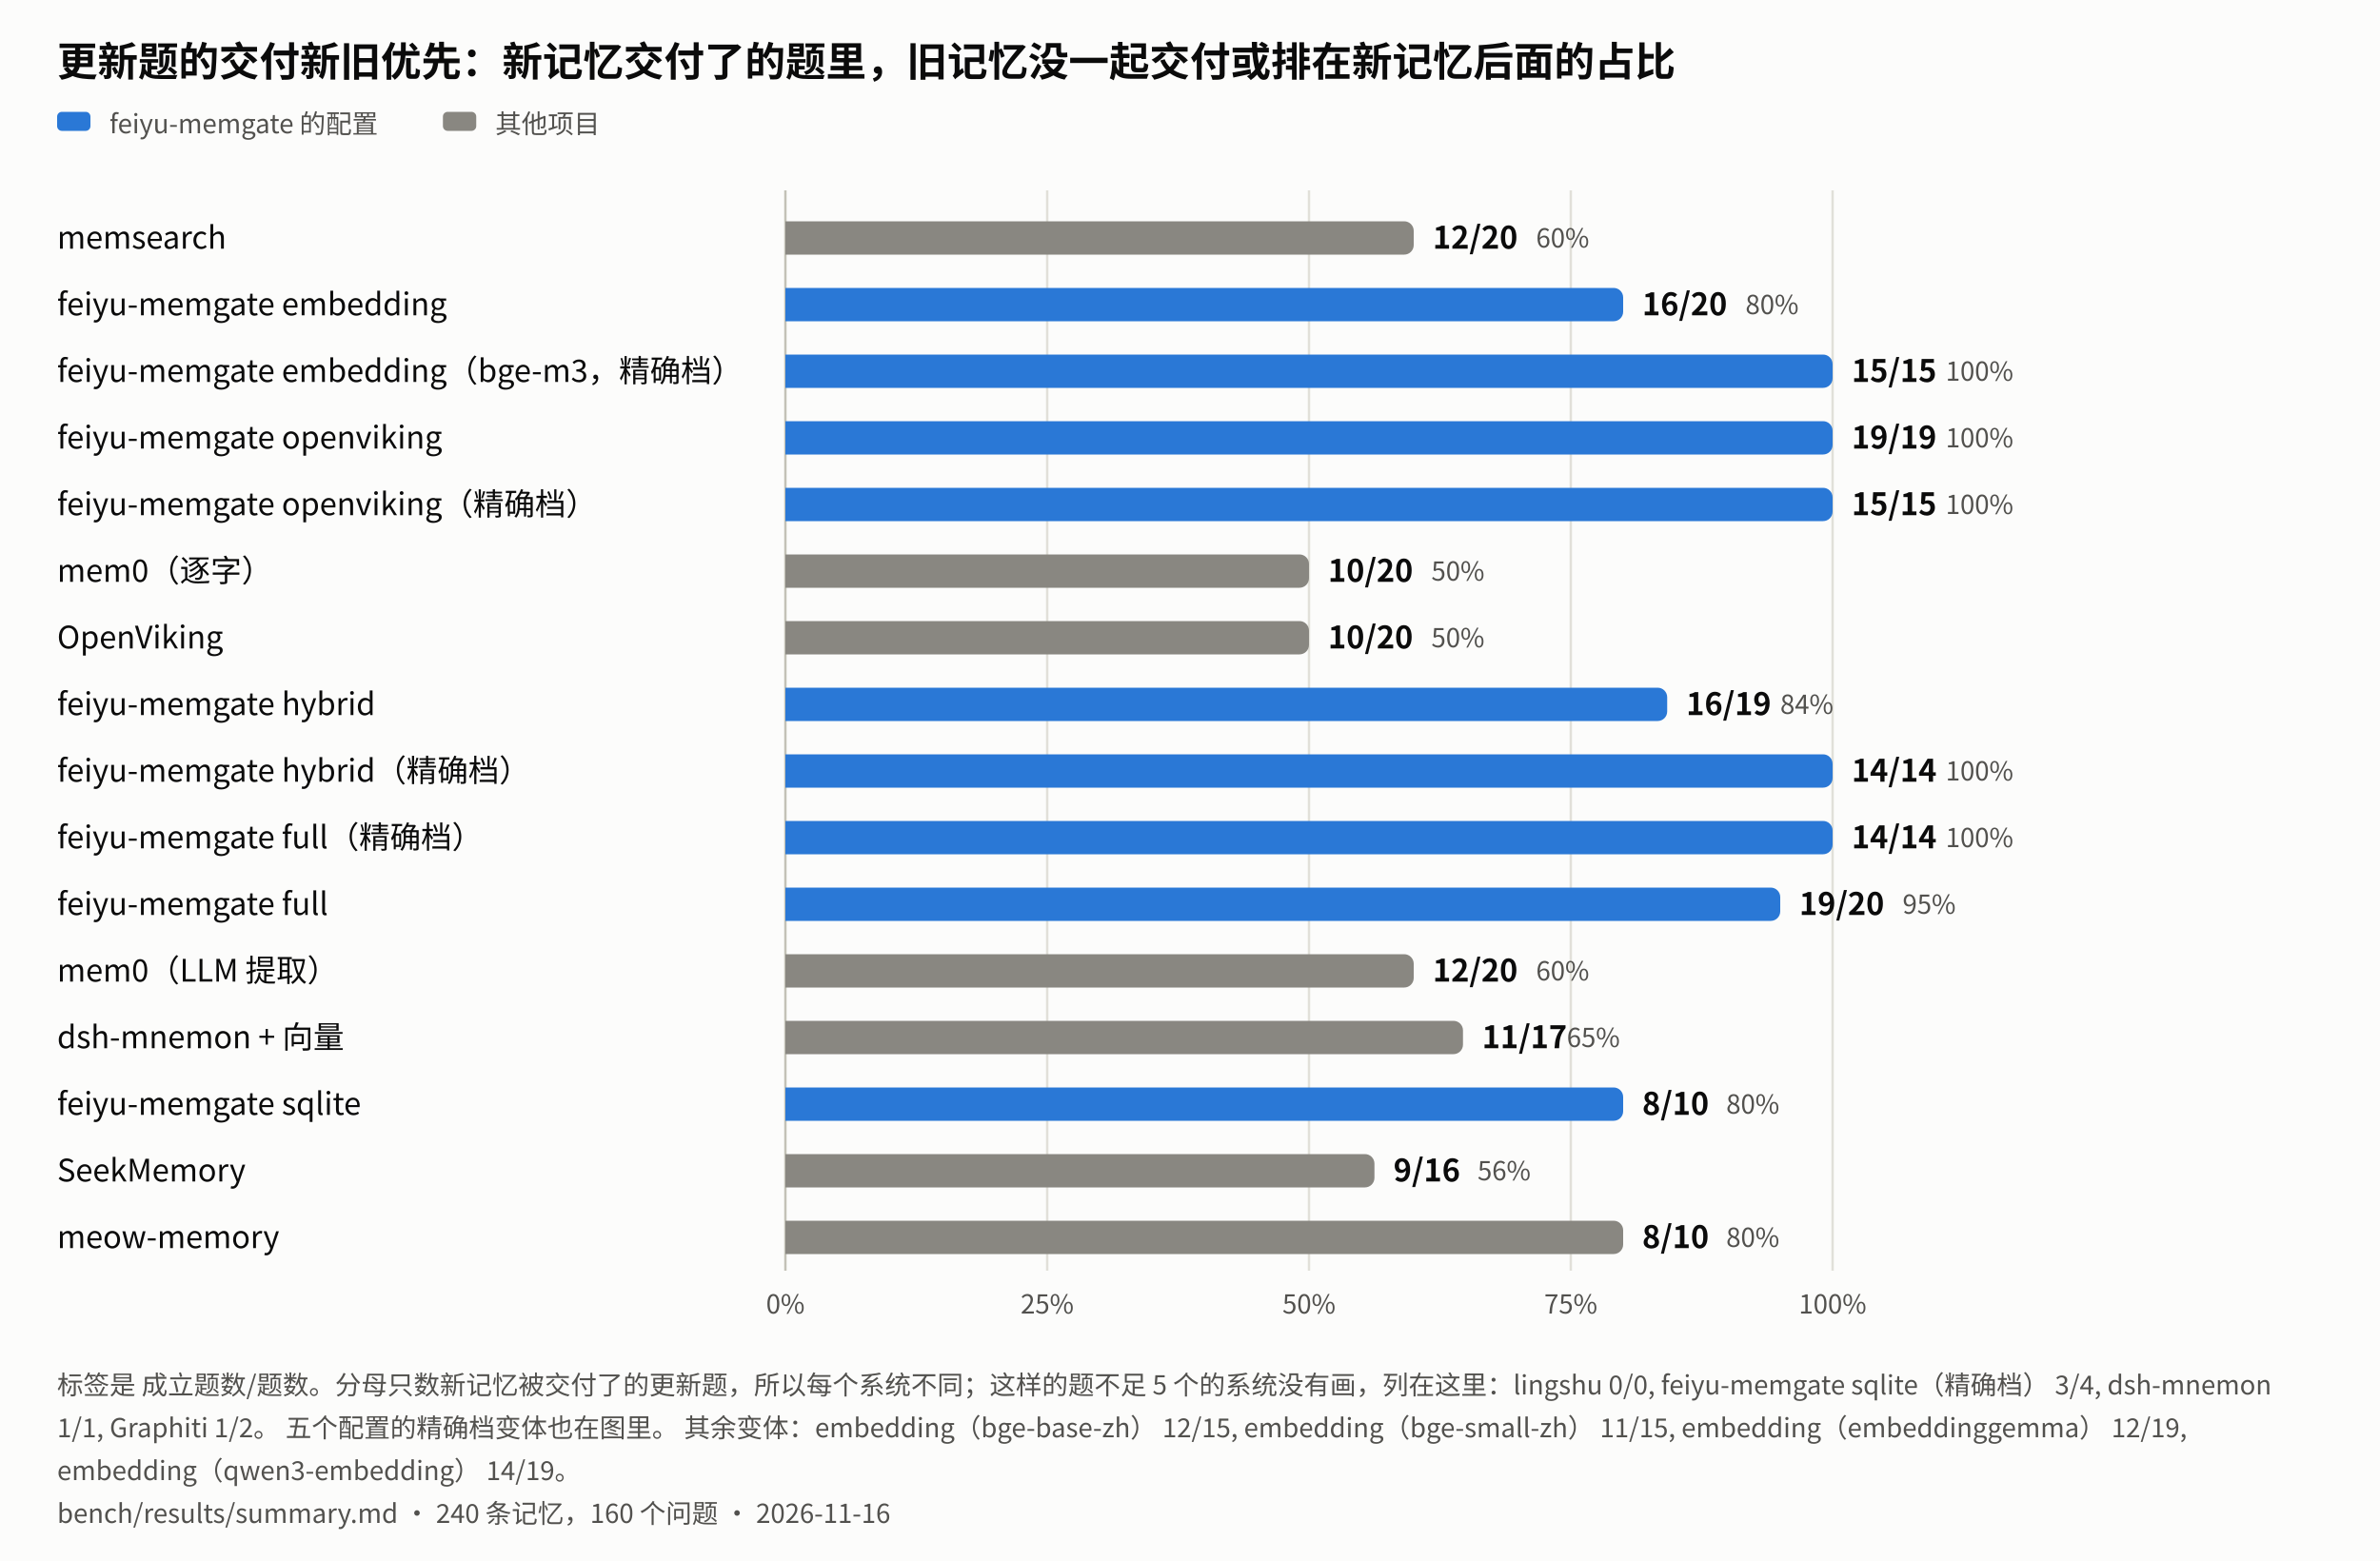
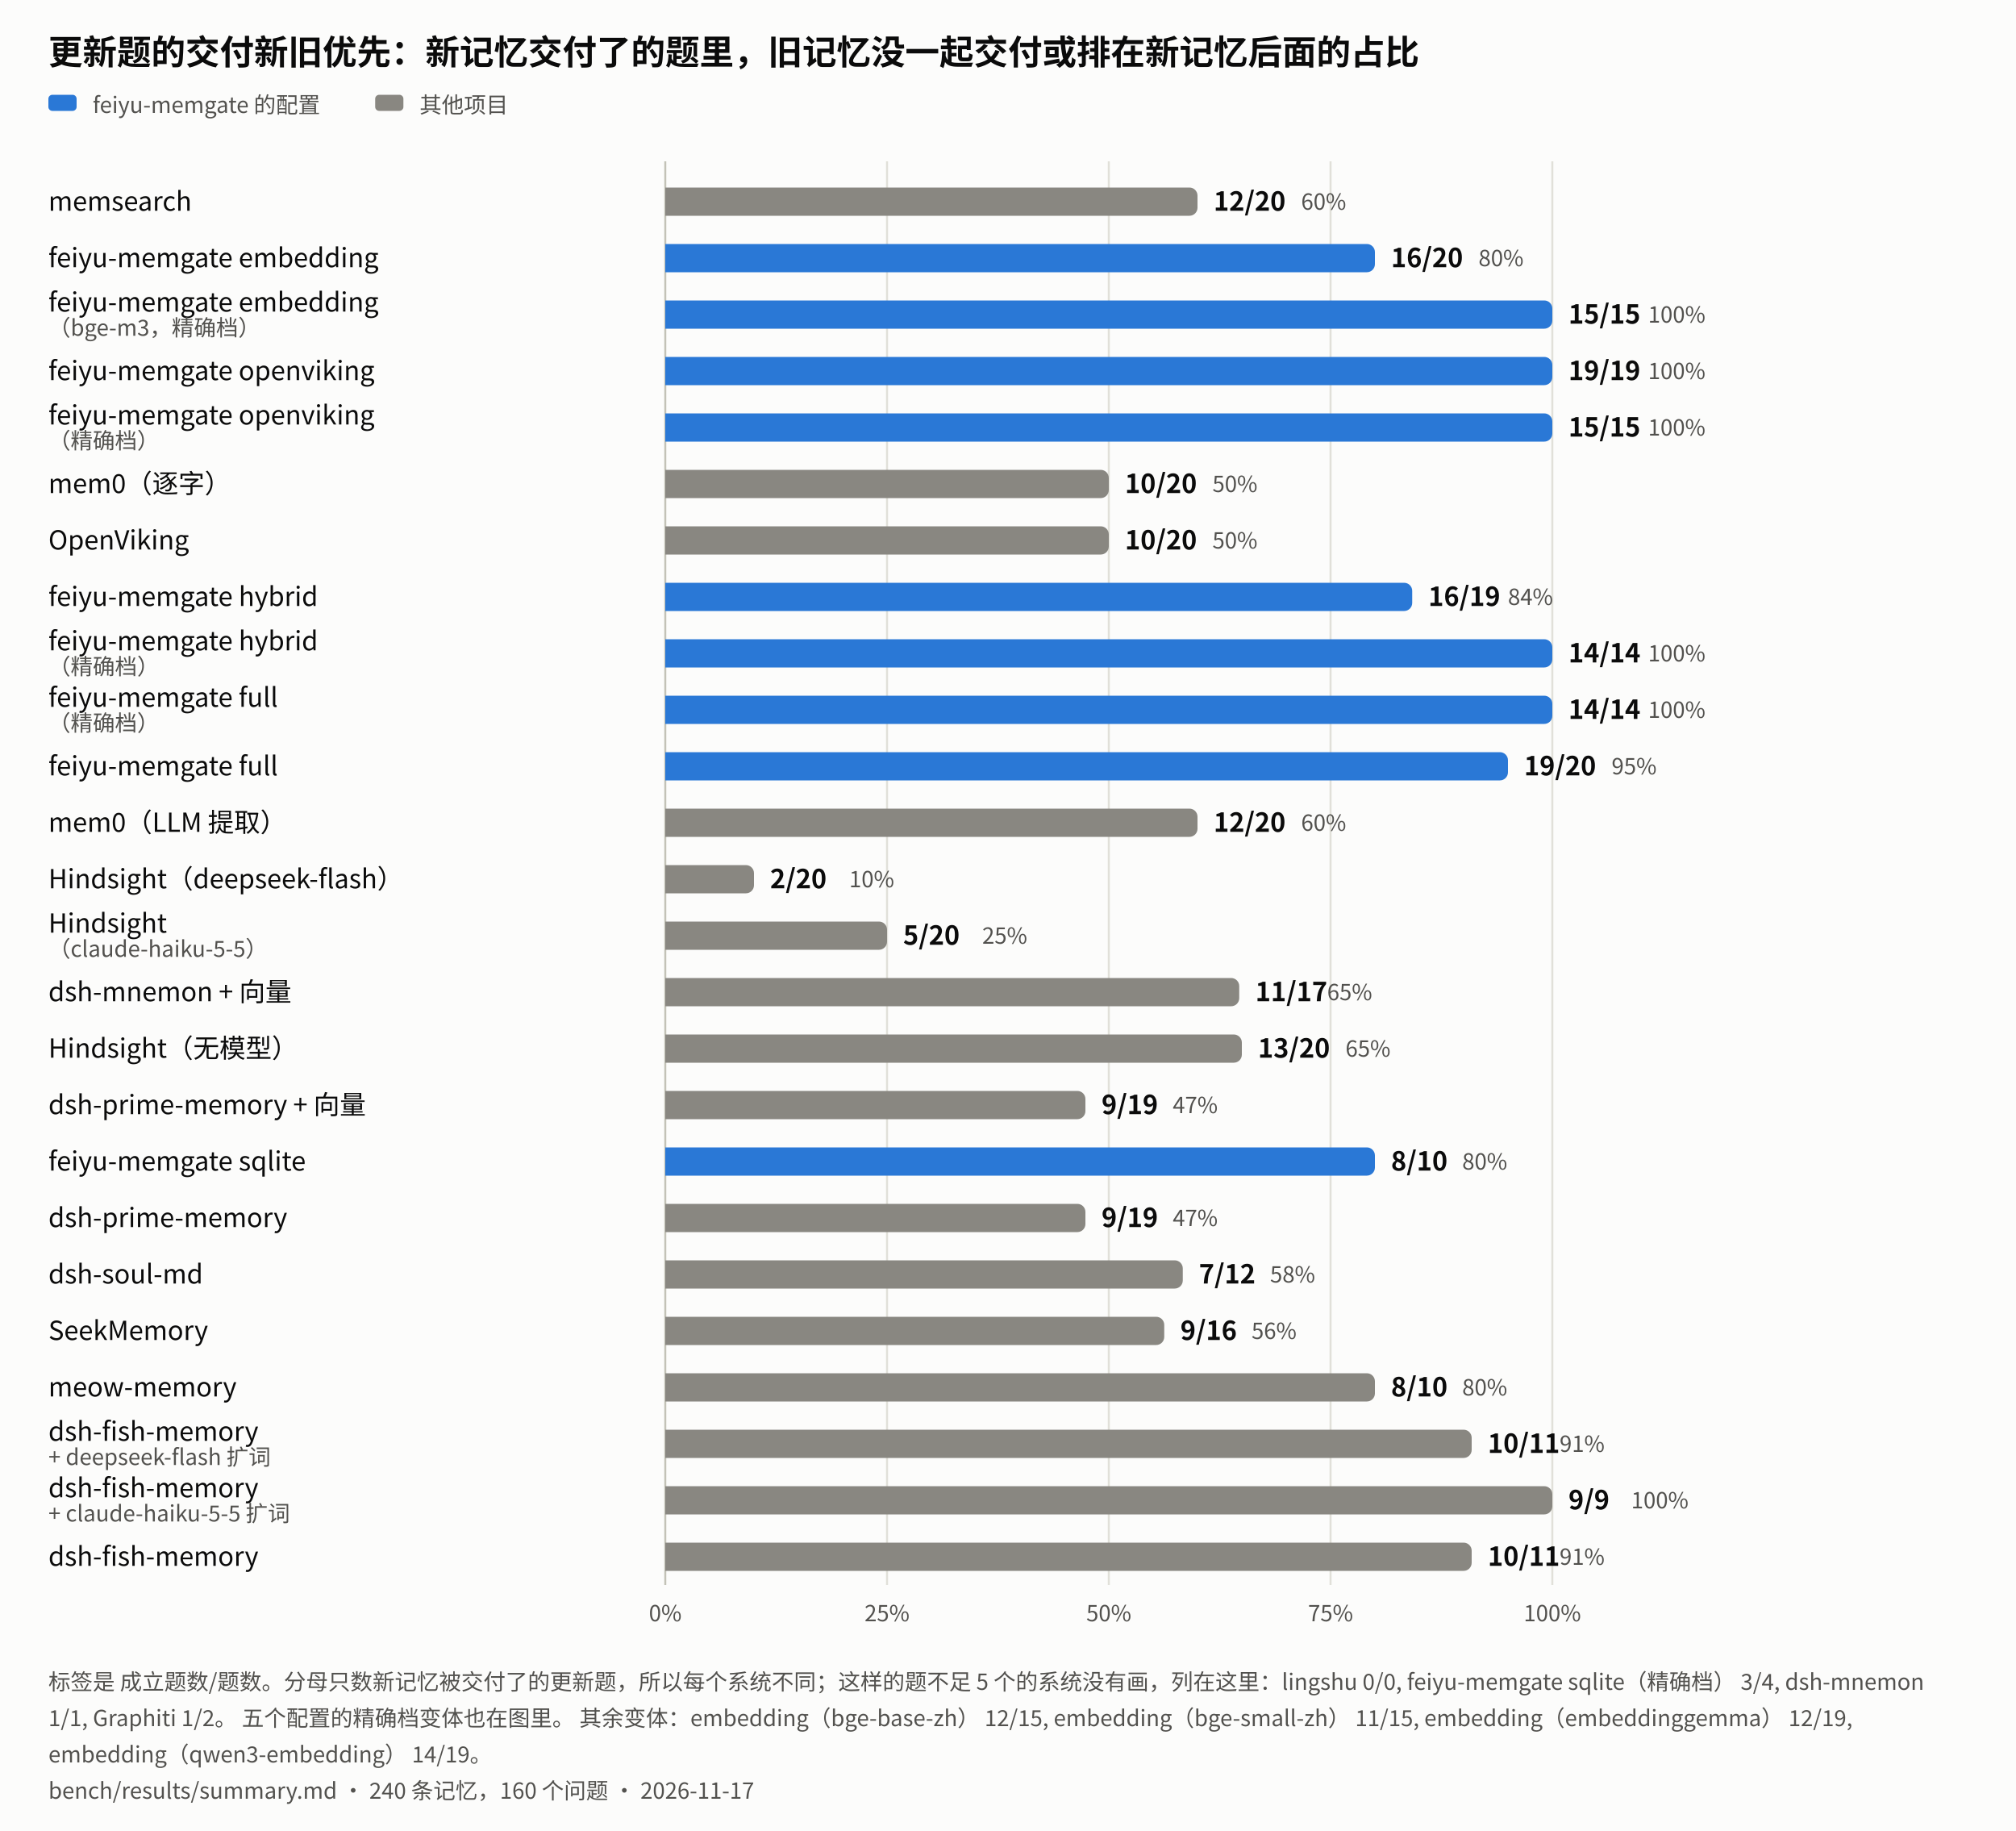
- <svg xmlns="http://www.w3.org/2000/svg" width="1000" height="656" viewBox="0 0 1000 656" role="img" lang="zh">
+ <svg xmlns="http://www.w3.org/2000/svg" width="1000" height="908" viewBox="0 0 1000 908" role="img" lang="zh">
  <style>text{font-family:-apple-system, "Segoe UI", "Microsoft YaHei", "PingFang SC", "Noto Sans CJK SC", "Helvetica Neue", Arial, sans-serif;fill:#52514e;font-size:13px}.t{font-size:17px;font-weight:600;fill:#0b0b0b}.l{font-size:13px;fill:#0b0b0b}.lb{font-size:13px;font-weight:600;fill:#0b0b0b}.s{font-size:11px;fill:#52514e}.grid{stroke:#e1e0d9;stroke-width:1;fill:none}.axis{stroke:#c3c2b7;stroke-width:1;fill:none}.tick{stroke:#0b0b0b;stroke-width:2;fill:none}.lead{stroke-width:1;fill:none}.fa{fill:#2a78d6}.fo{fill:#898781}.tint{fill:#898781;fill-opacity:0.35}</style>
-   <rect width="1000" height="656" fill="#fcfcfb" />
+   <rect width="1000" height="908" fill="#fcfcfb" />
  <text x="24.0" y="32.0" class="t">更新题的交付新旧优先：新记忆交付了的题里，旧记忆没一起交付或排在新记忆后面的占比</text>
  <rect x="24.0" y="47.0" width="14" height="8" rx="2" class="fa" />
  <text x="46.0" y="56.0" class="s">feiyu-memgate 的配置</text>
  <rect x="186.1" y="47.0" width="14" height="8" rx="2" class="fo" />
  <text x="208.1" y="56.0" class="s">其他项目</text>
-   <line x1="330.0" y1="80.0" x2="330.0" y2="534.0" class="axis" />
-   <text x="330.0" y="552.0" class="s" text-anchor="middle">0%</text>
-   <line x1="440.0" y1="80.0" x2="440.0" y2="534.0" class="grid" />
-   <text x="440.0" y="552.0" class="s" text-anchor="middle">25%</text>
-   <line x1="550.0" y1="80.0" x2="550.0" y2="534.0" class="grid" />
-   <text x="550.0" y="552.0" class="s" text-anchor="middle">50%</text>
-   <line x1="660.0" y1="80.0" x2="660.0" y2="534.0" class="grid" />
-   <text x="660.0" y="552.0" class="s" text-anchor="middle">75%</text>
-   <line x1="770.0" y1="80.0" x2="770.0" y2="534.0" class="grid" />
-   <text x="770.0" y="552.0" class="s" text-anchor="middle">100%</text>
+   <line x1="330.0" y1="80.0" x2="330.0" y2="786.0" class="axis" />
+   <text x="330.0" y="804.0" class="s" text-anchor="middle">0%</text>
+   <line x1="440.0" y1="80.0" x2="440.0" y2="786.0" class="grid" />
+   <text x="440.0" y="804.0" class="s" text-anchor="middle">25%</text>
+   <line x1="550.0" y1="80.0" x2="550.0" y2="786.0" class="grid" />
+   <text x="550.0" y="804.0" class="s" text-anchor="middle">50%</text>
+   <line x1="660.0" y1="80.0" x2="660.0" y2="786.0" class="grid" />
+   <text x="660.0" y="804.0" class="s" text-anchor="middle">75%</text>
+   <line x1="770.0" y1="80.0" x2="770.0" y2="786.0" class="grid" />
+   <text x="770.0" y="804.0" class="s" text-anchor="middle">100%</text>
  <text x="24.0" y="104.5" class="l">memsearch</text>
  <path d="M330.0,93.0 H590.0 A4.0,4.0 0 0 1 594.0,97.0 V103.0 A4.0,4.0 0 0 1 590.0,107.0 H330.0 Z" fill="#898781" />
  <text x="602.0" y="104.5" class="lb">12/20</text>
  <text x="645.4" y="104.0" class="s">60%</text>
  <text x="24.0" y="132.5" class="l">feiyu-memgate embedding</text>
  <path d="M330.0,121.0 H678.0 A4.0,4.0 0 0 1 682.0,125.0 V131.0 A4.0,4.0 0 0 1 678.0,135.0 H330.0 Z" fill="#2a78d6" />
  <text x="690.0" y="132.5" class="lb">16/20</text>
  <text x="733.4" y="132.0" class="s">80%</text>
-   <text x="24.0" y="160.5" class="l">feiyu-memgate embedding（bge-m3，精确档）</text>
+   <text x="24.0" y="154.5" class="l">feiyu-memgate embedding</text>
+   <text x="24.0" y="166.5" class="s">（bge-m3，精确档）</text>
  <path d="M330.0,149.0 H766.0 A4.0,4.0 0 0 1 770.0,153.0 V159.0 A4.0,4.0 0 0 1 766.0,163.0 H330.0 Z" fill="#2a78d6" />
  <text x="778.0" y="160.5" class="lb">15/15</text>
  <text x="817.5" y="160.0" class="s">100%</text>
  <text x="24.0" y="188.5" class="l">feiyu-memgate openviking</text>
  <path d="M330.0,177.0 H766.0 A4.0,4.0 0 0 1 770.0,181.0 V187.0 A4.0,4.0 0 0 1 766.0,191.0 H330.0 Z" fill="#2a78d6" />
  <text x="778.0" y="188.5" class="lb">19/19</text>
  <text x="817.5" y="188.0" class="s">100%</text>
-   <text x="24.0" y="216.5" class="l">feiyu-memgate openviking（精确档）</text>
+   <text x="24.0" y="210.5" class="l">feiyu-memgate openviking</text>
+   <text x="24.0" y="222.5" class="s">（精确档）</text>
  <path d="M330.0,205.0 H766.0 A4.0,4.0 0 0 1 770.0,209.0 V215.0 A4.0,4.0 0 0 1 766.0,219.0 H330.0 Z" fill="#2a78d6" />
  <text x="778.0" y="216.5" class="lb">15/15</text>
  <text x="817.5" y="216.0" class="s">100%</text>
  <text x="24.0" y="244.5" class="l">mem0（逐字）</text>
  <path d="M330.0,233.0 H546.0 A4.0,4.0 0 0 1 550.0,237.0 V243.0 A4.0,4.0 0 0 1 546.0,247.0 H330.0 Z" fill="#898781" />
  <text x="558.0" y="244.5" class="lb">10/20</text>
  <text x="601.4" y="244.0" class="s">50%</text>
  <text x="24.0" y="272.5" class="l">OpenViking</text>
  <path d="M330.0,261.0 H546.0 A4.0,4.0 0 0 1 550.0,265.0 V271.0 A4.0,4.0 0 0 1 546.0,275.0 H330.0 Z" fill="#898781" />
  <text x="558.0" y="272.5" class="lb">10/20</text>
  <text x="601.4" y="272.0" class="s">50%</text>
  <text x="24.0" y="300.5" class="l">feiyu-memgate hybrid</text>
  <path d="M330.0,289.0 H696.5 A4.0,4.0 0 0 1 700.5,293.0 V299.0 A4.0,4.0 0 0 1 696.5,303.0 H330.0 Z" fill="#2a78d6" />
  <text x="708.5" y="300.5" class="lb">16/19</text>
  <text x="748.0" y="300.0" class="s">84%</text>
-   <text x="24.0" y="328.5" class="l">feiyu-memgate hybrid（精确档）</text>
+   <text x="24.0" y="322.5" class="l">feiyu-memgate hybrid</text>
+   <text x="24.0" y="334.5" class="s">（精确档）</text>
  <path d="M330.0,317.0 H766.0 A4.0,4.0 0 0 1 770.0,321.0 V327.0 A4.0,4.0 0 0 1 766.0,331.0 H330.0 Z" fill="#2a78d6" />
  <text x="778.0" y="328.5" class="lb">14/14</text>
  <text x="817.5" y="328.0" class="s">100%</text>
-   <text x="24.0" y="356.5" class="l">feiyu-memgate full（精确档）</text>
+   <text x="24.0" y="350.5" class="l">feiyu-memgate full</text>
+   <text x="24.0" y="362.5" class="s">（精确档）</text>
  <path d="M330.0,345.0 H766.0 A4.0,4.0 0 0 1 770.0,349.0 V355.0 A4.0,4.0 0 0 1 766.0,359.0 H330.0 Z" fill="#2a78d6" />
  <text x="778.0" y="356.5" class="lb">14/14</text>
  <text x="817.5" y="356.0" class="s">100%</text>
  <text x="24.0" y="384.5" class="l">feiyu-memgate full</text>
  <path d="M330.0,373.0 H744.0 A4.0,4.0 0 0 1 748.0,377.0 V383.0 A4.0,4.0 0 0 1 744.0,387.0 H330.0 Z" fill="#2a78d6" />
  <text x="756.0" y="384.5" class="lb">19/20</text>
  <text x="799.4" y="384.0" class="s">95%</text>
  <text x="24.0" y="412.5" class="l">mem0（LLM 提取）</text>
  <path d="M330.0,401.0 H590.0 A4.0,4.0 0 0 1 594.0,405.0 V411.0 A4.0,4.0 0 0 1 590.0,415.0 H330.0 Z" fill="#898781" />
  <text x="602.0" y="412.5" class="lb">12/20</text>
  <text x="645.4" y="412.0" class="s">60%</text>
-   <text x="24.0" y="440.5" class="l">dsh-mnemon + 向量</text>
-   <path d="M330.0,429.0 H610.7 A4.0,4.0 0 0 1 614.7,433.0 V439.0 A4.0,4.0 0 0 1 610.7,443.0 H330.0 Z" fill="#898781" />
-   <text x="622.7" y="440.5" class="lb">11/17</text>
-   <text x="658.3" y="440.0" class="s">65%</text>
-   <text x="24.0" y="468.5" class="l">feiyu-memgate sqlite</text>
-   <path d="M330.0,457.0 H678.0 A4.0,4.0 0 0 1 682.0,461.0 V467.0 A4.0,4.0 0 0 1 678.0,471.0 H330.0 Z" fill="#2a78d6" />
-   <text x="690.0" y="468.5" class="lb">8/10</text>
-   <text x="725.3" y="468.0" class="s">80%</text>
-   <text x="24.0" y="496.5" class="l">SeekMemory</text>
-   <path d="M330.0,485.0 H573.5 A4.0,4.0 0 0 1 577.5,489.0 V495.0 A4.0,4.0 0 0 1 573.5,499.0 H330.0 Z" fill="#898781" />
-   <text x="585.5" y="496.5" class="lb">9/16</text>
-   <text x="620.8" y="496.0" class="s">56%</text>
-   <text x="24.0" y="524.5" class="l">meow-memory</text>
-   <path d="M330.0,513.0 H678.0 A4.0,4.0 0 0 1 682.0,517.0 V523.0 A4.0,4.0 0 0 1 678.0,527.0 H330.0 Z" fill="#898781" />
-   <text x="690.0" y="524.5" class="lb">8/10</text>
-   <text x="725.3" y="524.0" class="s">80%</text>
-   <text x="24.0" y="586.0" class="s">标签是 成立题数/题数。分母只数新记忆被交付了的更新题，所以每个系统不同；这样的题不足 5 个的系统没有画，列在这里：lingshu 0/0, feiyu-memgate sqlite（精确档） 3/4, dsh-mnemon</text>
-   <text x="24.0" y="604.0" class="s"> 1/1, Graphiti 1/2。 五个配置的精确档变体也在图里。 其余变体：embedding（bge-base-zh） 12/15, embedding（bge-small-zh） 11/15, embedding（embeddinggemma） 12/19,</text>
-   <text x="24.0" y="622.0" class="s">embedding（qwen3-embedding） 14/19。</text>
-   <text x="24.0" y="640.0" class="s">bench/results/summary.md · 240 条记忆，160 个问题 · 2026-11-16</text>
+   <text x="24.0" y="440.5" class="l">Hindsight（deepseek-flash）</text>
+   <path d="M330.0,429.0 H370.0 A4.0,4.0 0 0 1 374.0,433.0 V439.0 A4.0,4.0 0 0 1 370.0,443.0 H330.0 Z" fill="#898781" />
+   <text x="382.0" y="440.5" class="lb">2/20</text>
+   <text x="421.2" y="440.0" class="s">10%</text>
+   <text x="24.0" y="462.5" class="l">Hindsight</text>
+   <text x="24.0" y="474.5" class="s">（claude-haiku-5-5）</text>
+   <path d="M330.0,457.0 H436.0 A4.0,4.0 0 0 1 440.0,461.0 V467.0 A4.0,4.0 0 0 1 436.0,471.0 H330.0 Z" fill="#898781" />
+   <text x="448.0" y="468.5" class="lb">5/20</text>
+   <text x="487.2" y="468.0" class="s">25%</text>
+   <text x="24.0" y="496.5" class="l">dsh-mnemon + 向量</text>
+   <path d="M330.0,485.0 H610.7 A4.0,4.0 0 0 1 614.7,489.0 V495.0 A4.0,4.0 0 0 1 610.7,499.0 H330.0 Z" fill="#898781" />
+   <text x="622.7" y="496.5" class="lb">11/17</text>
+   <text x="658.3" y="496.0" class="s">65%</text>
+   <text x="24.0" y="524.5" class="l">Hindsight（无模型）</text>
+   <path d="M330.0,513.0 H612.0 A4.0,4.0 0 0 1 616.0,517.0 V523.0 A4.0,4.0 0 0 1 612.0,527.0 H330.0 Z" fill="#898781" />
+   <text x="624.0" y="524.5" class="lb">13/20</text>
+   <text x="667.4" y="524.0" class="s">65%</text>
+   <text x="24.0" y="552.5" class="l">dsh-prime-memory + 向量</text>
+   <path d="M330.0,541.0 H534.4 A4.0,4.0 0 0 1 538.4,545.0 V551.0 A4.0,4.0 0 0 1 534.4,555.0 H330.0 Z" fill="#898781" />
+   <text x="546.4" y="552.5" class="lb">9/19</text>
+   <text x="581.7" y="552.0" class="s">47%</text>
+   <text x="24.0" y="580.5" class="l">feiyu-memgate sqlite</text>
+   <path d="M330.0,569.0 H678.0 A4.0,4.0 0 0 1 682.0,573.0 V579.0 A4.0,4.0 0 0 1 678.0,583.0 H330.0 Z" fill="#2a78d6" />
+   <text x="690.0" y="580.5" class="lb">8/10</text>
+   <text x="725.3" y="580.0" class="s">80%</text>
+   <text x="24.0" y="608.5" class="l">dsh-prime-memory</text>
+   <path d="M330.0,597.0 H534.4 A4.0,4.0 0 0 1 538.4,601.0 V607.0 A4.0,4.0 0 0 1 534.4,611.0 H330.0 Z" fill="#898781" />
+   <text x="546.4" y="608.5" class="lb">9/19</text>
+   <text x="581.7" y="608.0" class="s">47%</text>
+   <text x="24.0" y="636.5" class="l">dsh-soul-md</text>
+   <path d="M330.0,625.0 H582.7 A4.0,4.0 0 0 1 586.7,629.0 V635.0 A4.0,4.0 0 0 1 582.7,639.0 H330.0 Z" fill="#898781" />
+   <text x="594.7" y="636.5" class="lb">7/12</text>
+   <text x="630.0" y="636.0" class="s">58%</text>
+   <text x="24.0" y="664.5" class="l">SeekMemory</text>
+   <path d="M330.0,653.0 H573.5 A4.0,4.0 0 0 1 577.5,657.0 V663.0 A4.0,4.0 0 0 1 573.5,667.0 H330.0 Z" fill="#898781" />
+   <text x="585.5" y="664.5" class="lb">9/16</text>
+   <text x="620.8" y="664.0" class="s">56%</text>
+   <text x="24.0" y="692.5" class="l">meow-memory</text>
+   <path d="M330.0,681.0 H678.0 A4.0,4.0 0 0 1 682.0,685.0 V691.0 A4.0,4.0 0 0 1 678.0,695.0 H330.0 Z" fill="#898781" />
+   <text x="690.0" y="692.5" class="lb">8/10</text>
+   <text x="725.3" y="692.0" class="s">80%</text>
+   <text x="24.0" y="714.5" class="l">dsh-fish-memory</text>
+   <text x="24.0" y="726.5" class="s">+ deepseek-flash 扩词</text>
+   <path d="M330.0,709.0 H726.0 A4.0,4.0 0 0 1 730.0,713.0 V719.0 A4.0,4.0 0 0 1 726.0,723.0 H330.0 Z" fill="#898781" />
+   <text x="738.0" y="720.5" class="lb">10/11</text>
+   <text x="773.6" y="720.0" class="s">91%</text>
+   <text x="24.0" y="742.5" class="l">dsh-fish-memory</text>
+   <text x="24.0" y="754.5" class="s">+ claude-haiku-5-5 扩词</text>
+   <path d="M330.0,737.0 H766.0 A4.0,4.0 0 0 1 770.0,741.0 V747.0 A4.0,4.0 0 0 1 766.0,751.0 H330.0 Z" fill="#898781" />
+   <text x="778.0" y="748.5" class="lb">9/9</text>
+   <text x="809.1" y="748.0" class="s">100%</text>
+   <text x="24.0" y="776.5" class="l">dsh-fish-memory</text>
+   <path d="M330.0,765.0 H726.0 A4.0,4.0 0 0 1 730.0,769.0 V775.0 A4.0,4.0 0 0 1 726.0,779.0 H330.0 Z" fill="#898781" />
+   <text x="738.0" y="776.5" class="lb">10/11</text>
+   <text x="773.6" y="776.0" class="s">91%</text>
+   <text x="24.0" y="838.0" class="s">标签是 成立题数/题数。分母只数新记忆被交付了的更新题，所以每个系统不同；这样的题不足 5 个的系统没有画，列在这里：lingshu 0/0, feiyu-memgate sqlite（精确档） 3/4, dsh-mnemon</text>
+   <text x="24.0" y="856.0" class="s"> 1/1, Graphiti 1/2。 五个配置的精确档变体也在图里。 其余变体：embedding（bge-base-zh） 12/15, embedding（bge-small-zh） 11/15, embedding（embeddinggemma） 12/19,</text>
+   <text x="24.0" y="874.0" class="s">embedding（qwen3-embedding） 14/19。</text>
+   <text x="24.0" y="892.0" class="s">bench/results/summary.md · 240 条记忆，160 个问题 · 2026-11-17</text>
</svg>
